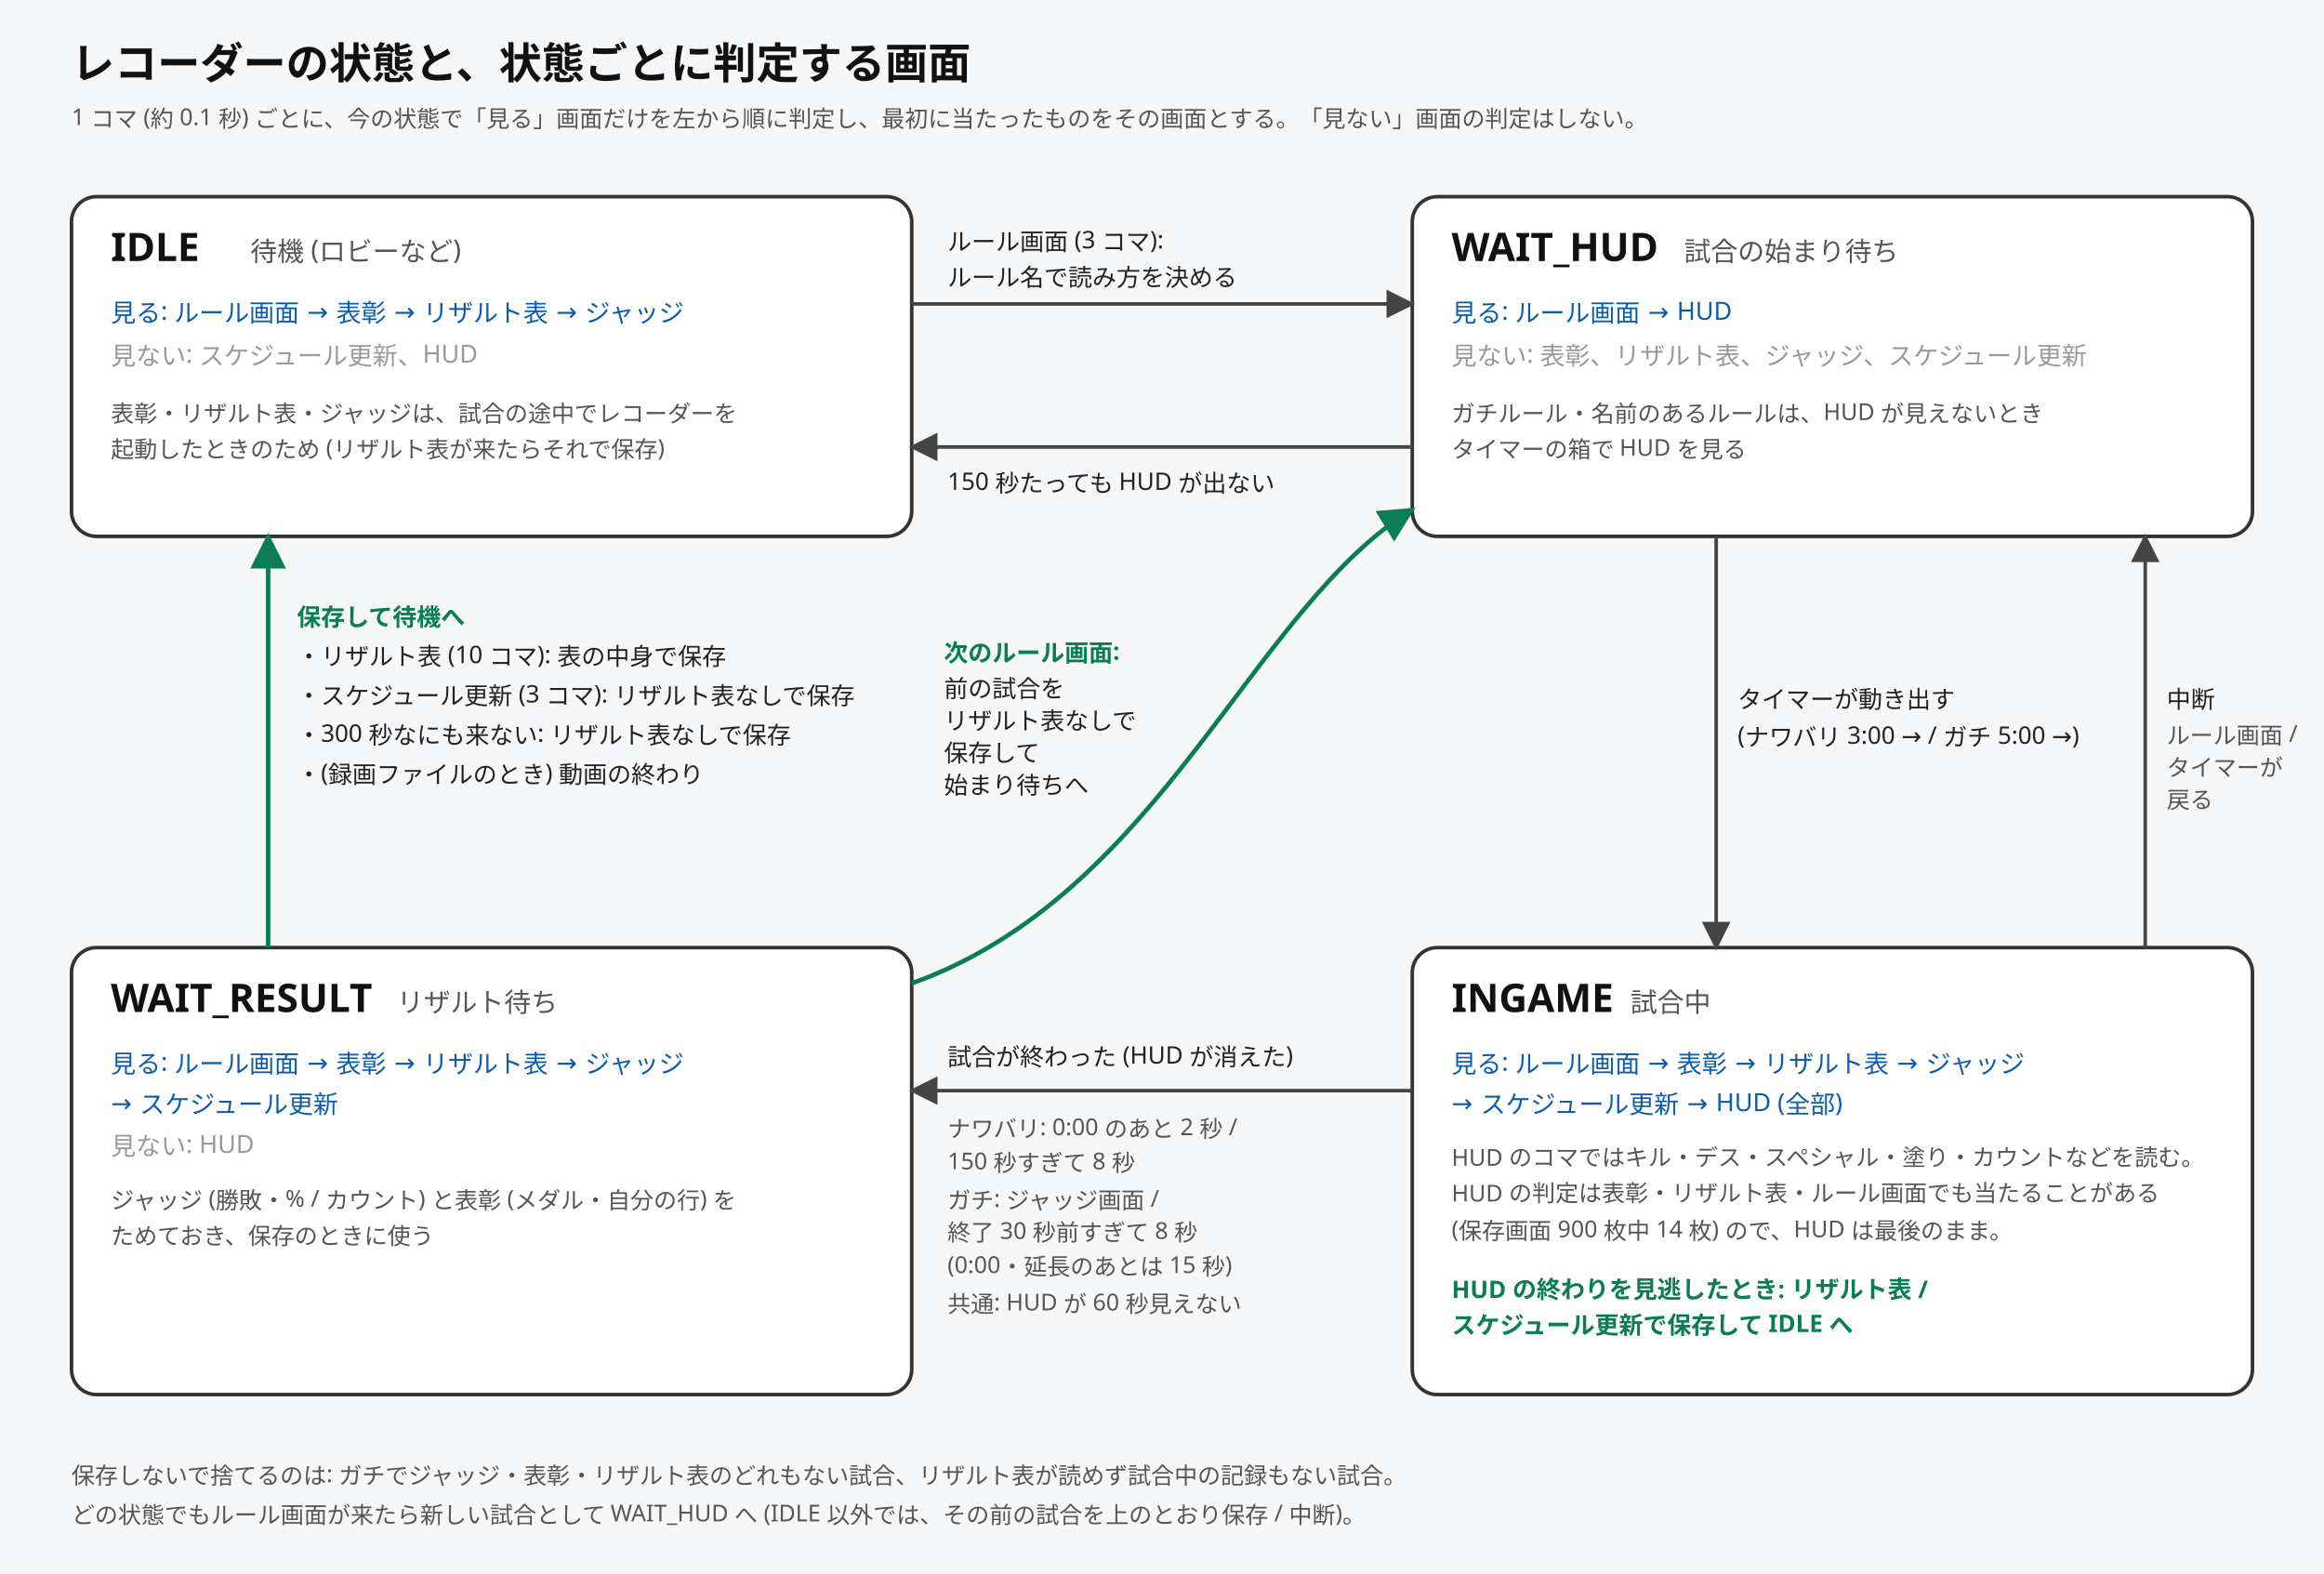
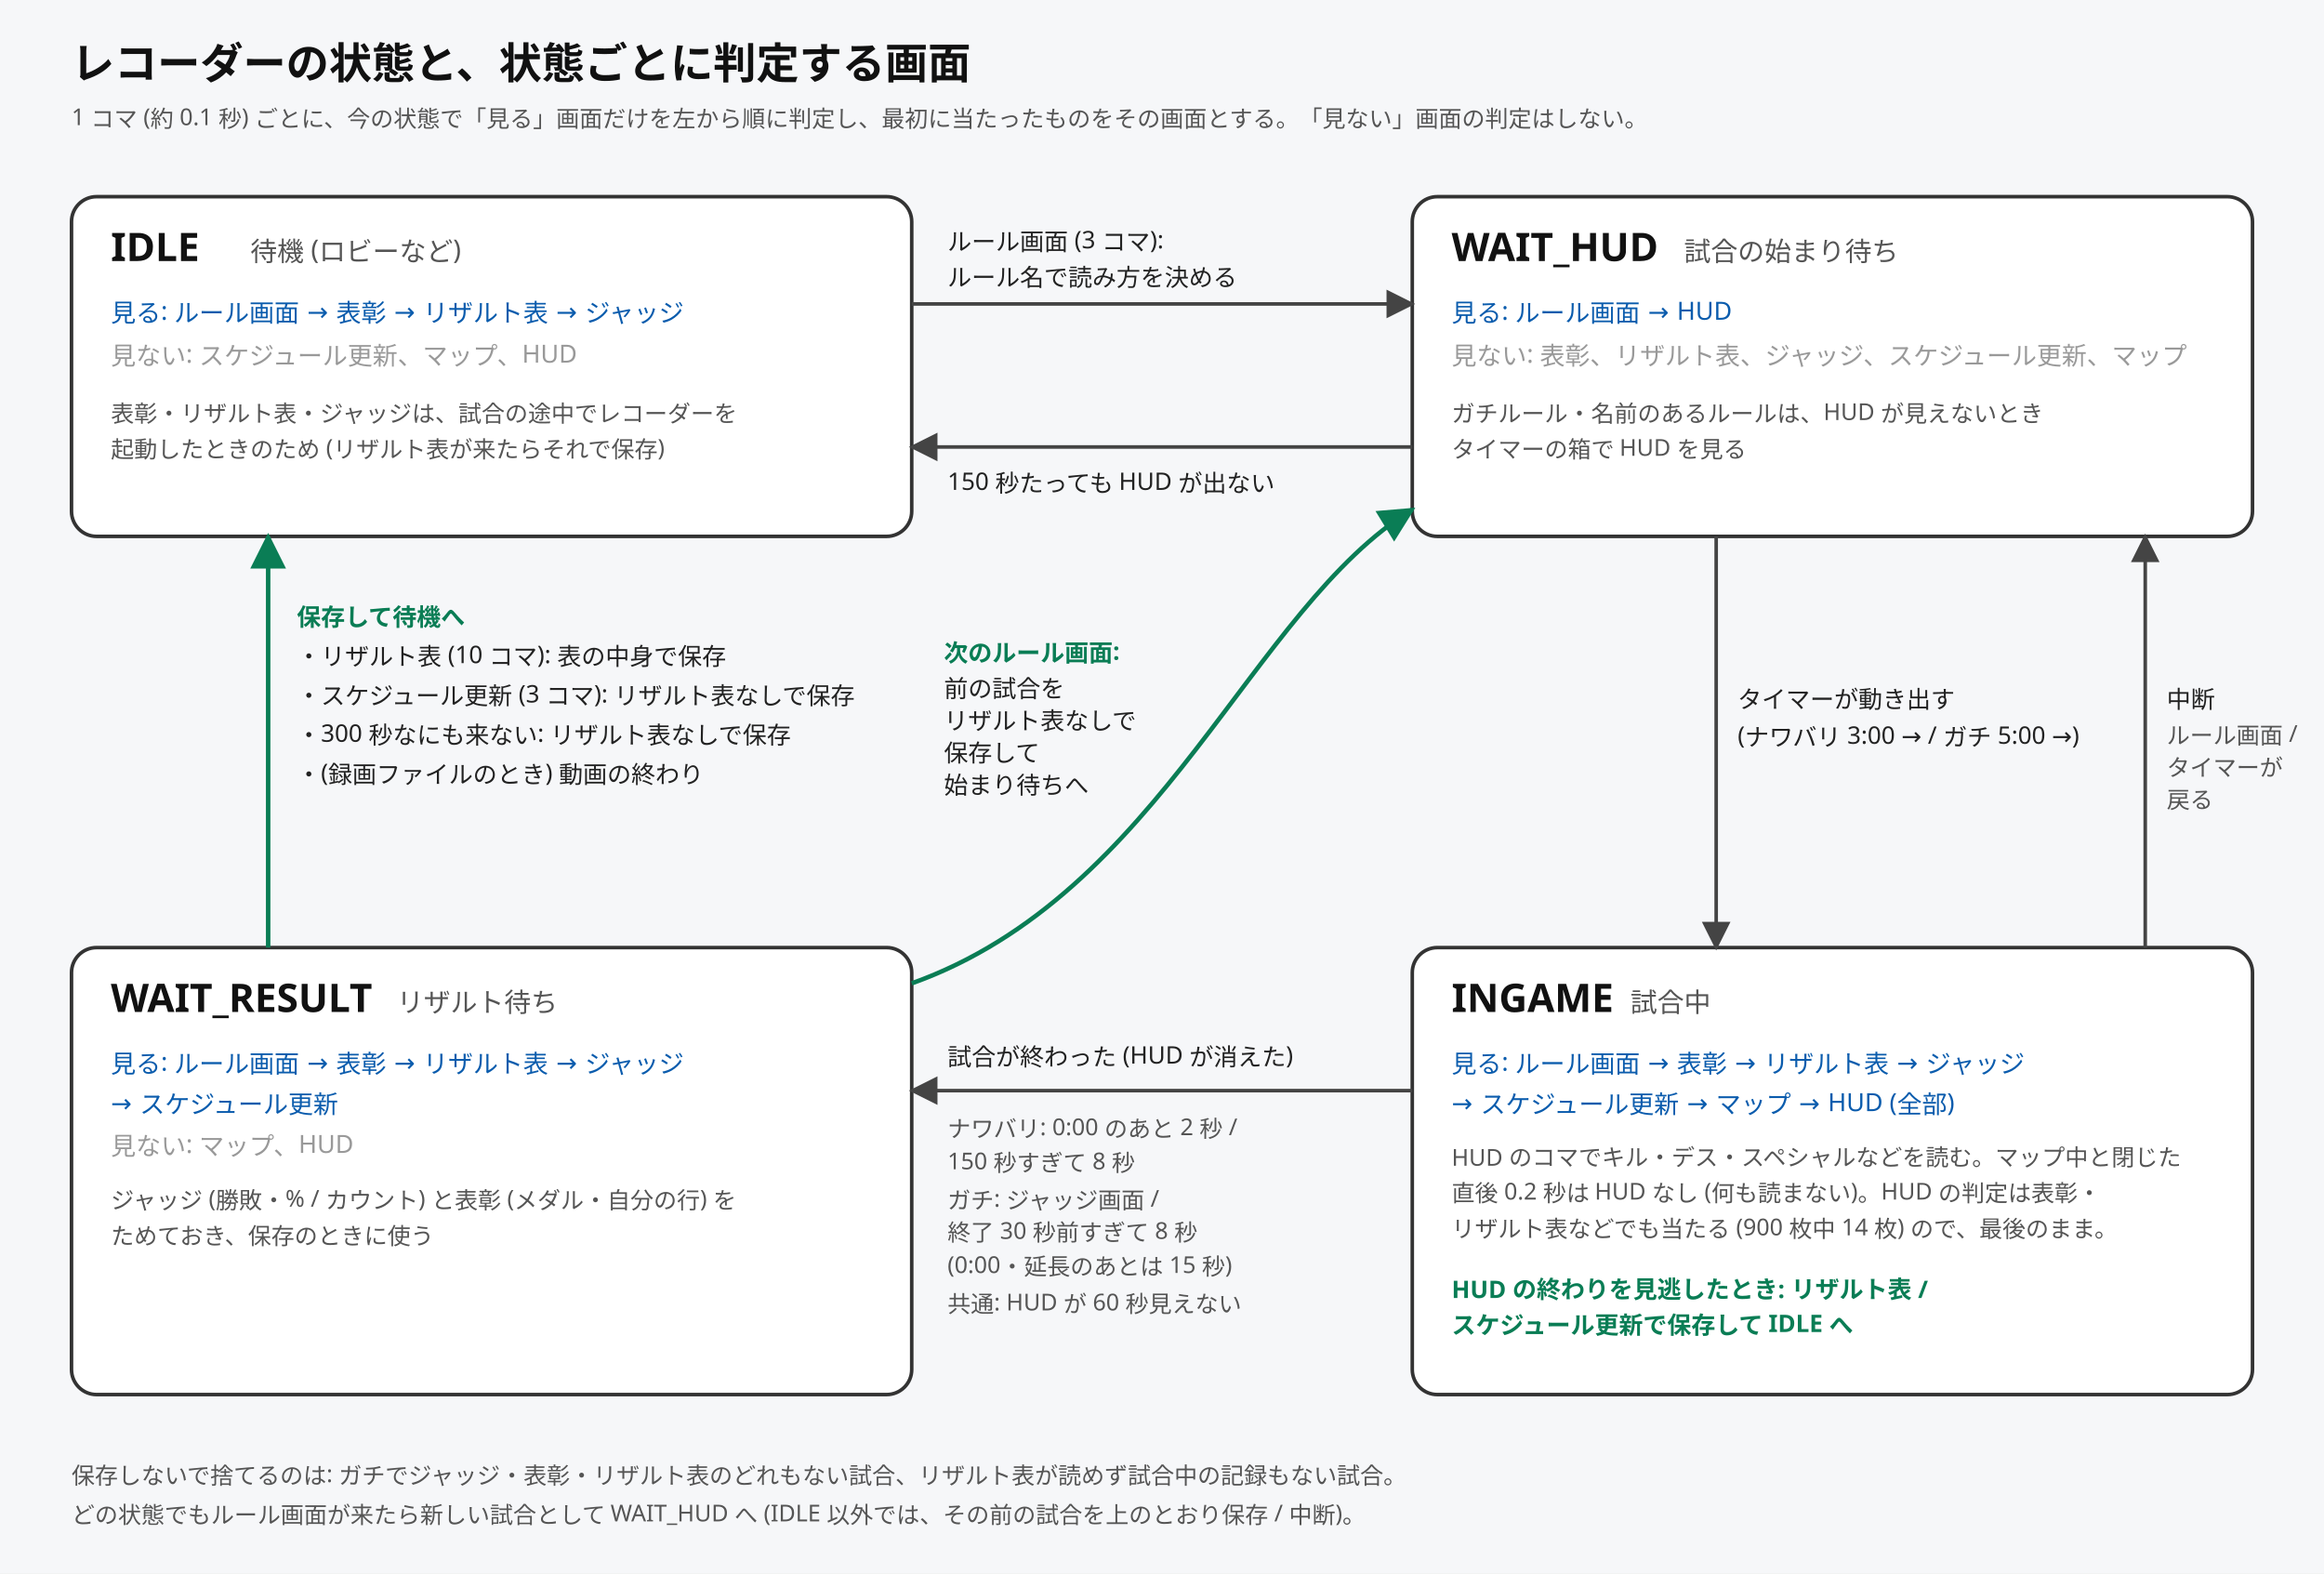
<svg xmlns="http://www.w3.org/2000/svg" viewBox="0 0 1300 880" width="1300" height="880" font-family="'Yu Gothic UI','Meiryo','Hiragino Sans',sans-serif">
  <defs>
    <marker id="a" viewBox="0 0 10 10" refX="9" refY="5" markerWidth="8" markerHeight="8" orient="auto-start-reverse">
      <path d="M0,0 L10,5 L0,10 z" fill="#444" />
    </marker>
    <marker id="s" viewBox="0 0 10 10" refX="9" refY="5" markerWidth="8" markerHeight="8" orient="auto-start-reverse">
      <path d="M0,0 L10,5 L0,10 z" fill="#0a7d55" />
    </marker>
    <style>
      .box { fill: #ffffff; stroke: #333; stroke-width: 2; }
      .title { font-size: 22px; font-weight: 700; fill: #111; }
      .sub { font-size: 15px; fill: #555; }
      .on { font-size: 14px; fill: #0b5cad; }
      .off { font-size: 14px; fill: #999; }
      .lbl { font-size: 13.5px; fill: #222; }
      .save { font-size: 13.5px; fill: #0a7d55; font-weight: 700; }
      .edge { stroke: #444; stroke-width: 2; fill: none; marker-end: url(#a); }
      .edges { stroke: #0a7d55; stroke-width: 2.5; fill: none; marker-end: url(#s); }
      .note { font-size: 13px; fill: #555; }
    </style>
  </defs>
  <rect width="1300" height="880" fill="#f6f7f9" />
  <text x="40" y="44" font-size="24" font-weight="700" fill="#111">レコーダーの状態と、状態ごとに判定する画面</text>
  <text x="40" y="70" class="note">1 コマ (約 0.1 秒) ごとに、今の状態で「見る」画面だけを左から順に判定し、最初に当たったものをその画面とする。「見ない」画面の判定はしない。</text>
  <rect class="box" x="40" y="110" width="470" height="190" rx="14" />
  <text x="62" y="146" class="title">IDLE</text>
  <text x="140" y="146" class="sub">待機 (ロビーなど)</text>
  <text x="62" y="180" class="on">見る: ルール画面 → 表彰 → リザルト表 → ジャッジ</text>
-   <text x="62" y="204" class="off">見ない: スケジュール更新、HUD</text>
+   <text x="62" y="204" class="off">見ない: スケジュール更新、マップ、HUD</text>
  <text x="62" y="236" class="note">表彰・リザルト表・ジャッジは、試合の途中でレコーダーを</text>
  <text x="62" y="256" class="note">起動したときのため (リザルト表が来たらそれで保存)</text>
  <rect class="box" x="790" y="110" width="470" height="190" rx="14" />
  <text x="812" y="146" class="title">WAIT_HUD</text>
  <text x="942" y="146" class="sub">試合の始まり待ち</text>
  <text x="812" y="180" class="on">見る: ルール画面 → HUD</text>
-   <text x="812" y="204" class="off">見ない: 表彰、リザルト表、ジャッジ、スケジュール更新</text>
+   <text x="812" y="204" class="off">見ない: 表彰、リザルト表、ジャッジ、スケジュール更新、マップ</text>
  <text x="812" y="236" class="note">ガチルール・名前のあるルールは、HUD が見えないとき</text>
  <text x="812" y="256" class="note">タイマーの箱で HUD を見る</text>
  <rect class="box" x="790" y="530" width="470" height="250" rx="14" />
  <text x="812" y="566" class="title">INGAME</text>
  <text x="912" y="566" class="sub">試合中</text>
  <text x="812" y="600" class="on">見る: ルール画面 → 表彰 → リザルト表 → ジャッジ</text>
-   <text x="812" y="622" class="on">　　→ スケジュール更新 → HUD (全部)</text>
-   <text x="812" y="652" class="note">HUD のコマではキル・デス・スペシャル・塗り・カウントなどを読む。</text>
-   <text x="812" y="672" class="note">HUD の判定は表彰・リザルト表・ルール画面でも当たることがある</text>
-   <text x="812" y="692" class="note">(保存画面 900 枚中 14 枚) ので、HUD は最後のまま。</text>
+   <text x="812" y="622" class="on">　　→ スケジュール更新 → マップ → HUD (全部)</text>
+   <text x="812" y="652" class="note">HUD のコマでキル・デス・スペシャルなどを読む。マップ中と閉じた</text>
+   <text x="812" y="672" class="note">直後 0.2 秒は HUD なし (何も読まない)。HUD の判定は表彰・</text>
+   <text x="812" y="692" class="note">リザルト表などでも当たる (900 枚中 14 枚) ので、最後のまま。</text>
  <text x="812" y="726" class="save">HUD の終わりを見逃したとき: リザルト表 /</text>
  <text x="812" y="746" class="save">スケジュール更新で保存して IDLE へ</text>
  <rect class="box" x="40" y="530" width="470" height="250" rx="14" />
  <text x="62" y="566" class="title">WAIT_RESULT</text>
  <text x="222" y="566" class="sub">リザルト待ち</text>
  <text x="62" y="600" class="on">見る: ルール画面 → 表彰 → リザルト表 → ジャッジ</text>
  <text x="62" y="622" class="on">　　→ スケジュール更新</text>
-   <text x="62" y="646" class="off">見ない: HUD</text>
+   <text x="62" y="646" class="off">見ない: マップ、HUD</text>
  <text x="62" y="676" class="note">ジャッジ (勝敗・% / カウント) と表彰 (メダル・自分の行) を</text>
  <text x="62" y="696" class="note">ためておき、保存のときに使う</text>
  <path class="edge" d="M510,170 L790,170" />
  <text x="530" y="140" class="lbl">ルール画面 (3 コマ):</text>
  <text x="530" y="160" class="lbl">ルール名で読み方を決める</text>
  <path class="edge" d="M790,250 L510,250" />
  <text x="530" y="274" class="lbl">150 秒たっても HUD が出ない</text>
  <path class="edge" d="M960,300 L960,530" />
  <text x="972" y="396" class="lbl">タイマーが動き出す</text>
  <text x="972" y="416" class="lbl">(ナワバリ 3:00 → / ガチ 5:00 →)</text>
  <path class="edge" d="M1200,530 L1200,300" />
  <text x="1212" y="396" class="lbl">中断</text>
  <text x="1212" y="416" class="note">ルール画面 /</text>
  <text x="1212" y="434" class="note">タイマーが</text>
  <text x="1212" y="452" class="note">戻る</text>
  <path class="edge" d="M790,610 L510,610" />
  <text x="530" y="596" class="lbl">試合が終わった (HUD が消えた)</text>
  <text x="530" y="636" class="note">ナワバリ: 0:00 のあと 2 秒 /</text>
  <text x="530" y="654" class="note">　150 秒すぎて 8 秒</text>
  <text x="530" y="676" class="note">ガチ: ジャッジ画面 /</text>
  <text x="530" y="694" class="note">　終了 30 秒前すぎて 8 秒</text>
  <text x="530" y="712" class="note">　(0:00・延長のあとは 15 秒)</text>
  <text x="530" y="734" class="note">共通: HUD が 60 秒見えない</text>
  <path class="edges" d="M150,530 L150,300" />
  <text x="166" y="350" class="save">保存して待機へ</text>
  <text x="166" y="372" class="lbl">・リザルト表 (10 コマ): 表の中身で保存</text>
  <text x="166" y="394" class="lbl">・スケジュール更新 (3 コマ): リザルト表なしで保存</text>
  <text x="166" y="416" class="lbl">・300 秒なにも来ない: リザルト表なしで保存</text>
  <text x="166" y="438" class="lbl">・(録画ファイルのとき) 動画の終わり</text>
  <path class="edges" d="M510,550 C650,500 700,340 790,285" />
  <text x="528" y="370" class="save">次のルール画面:</text>
  <text x="528" y="390" class="lbl">前の試合を</text>
  <text x="528" y="408" class="lbl">リザルト表なしで</text>
  <text x="528" y="426" class="lbl">保存して</text>
  <text x="528" y="444" class="lbl">始まり待ちへ</text>
  <text x="40" y="830" class="note">保存しないで捨てるのは: ガチでジャッジ・表彰・リザルト表のどれもない試合、リザルト表が読めず試合中の記録もない試合。</text>
  <text x="40" y="852" class="note">どの状態でもルール画面が来たら新しい試合として WAIT_HUD へ (IDLE 以外では、その前の試合を上のとおり保存 / 中断)。</text>
</svg>
